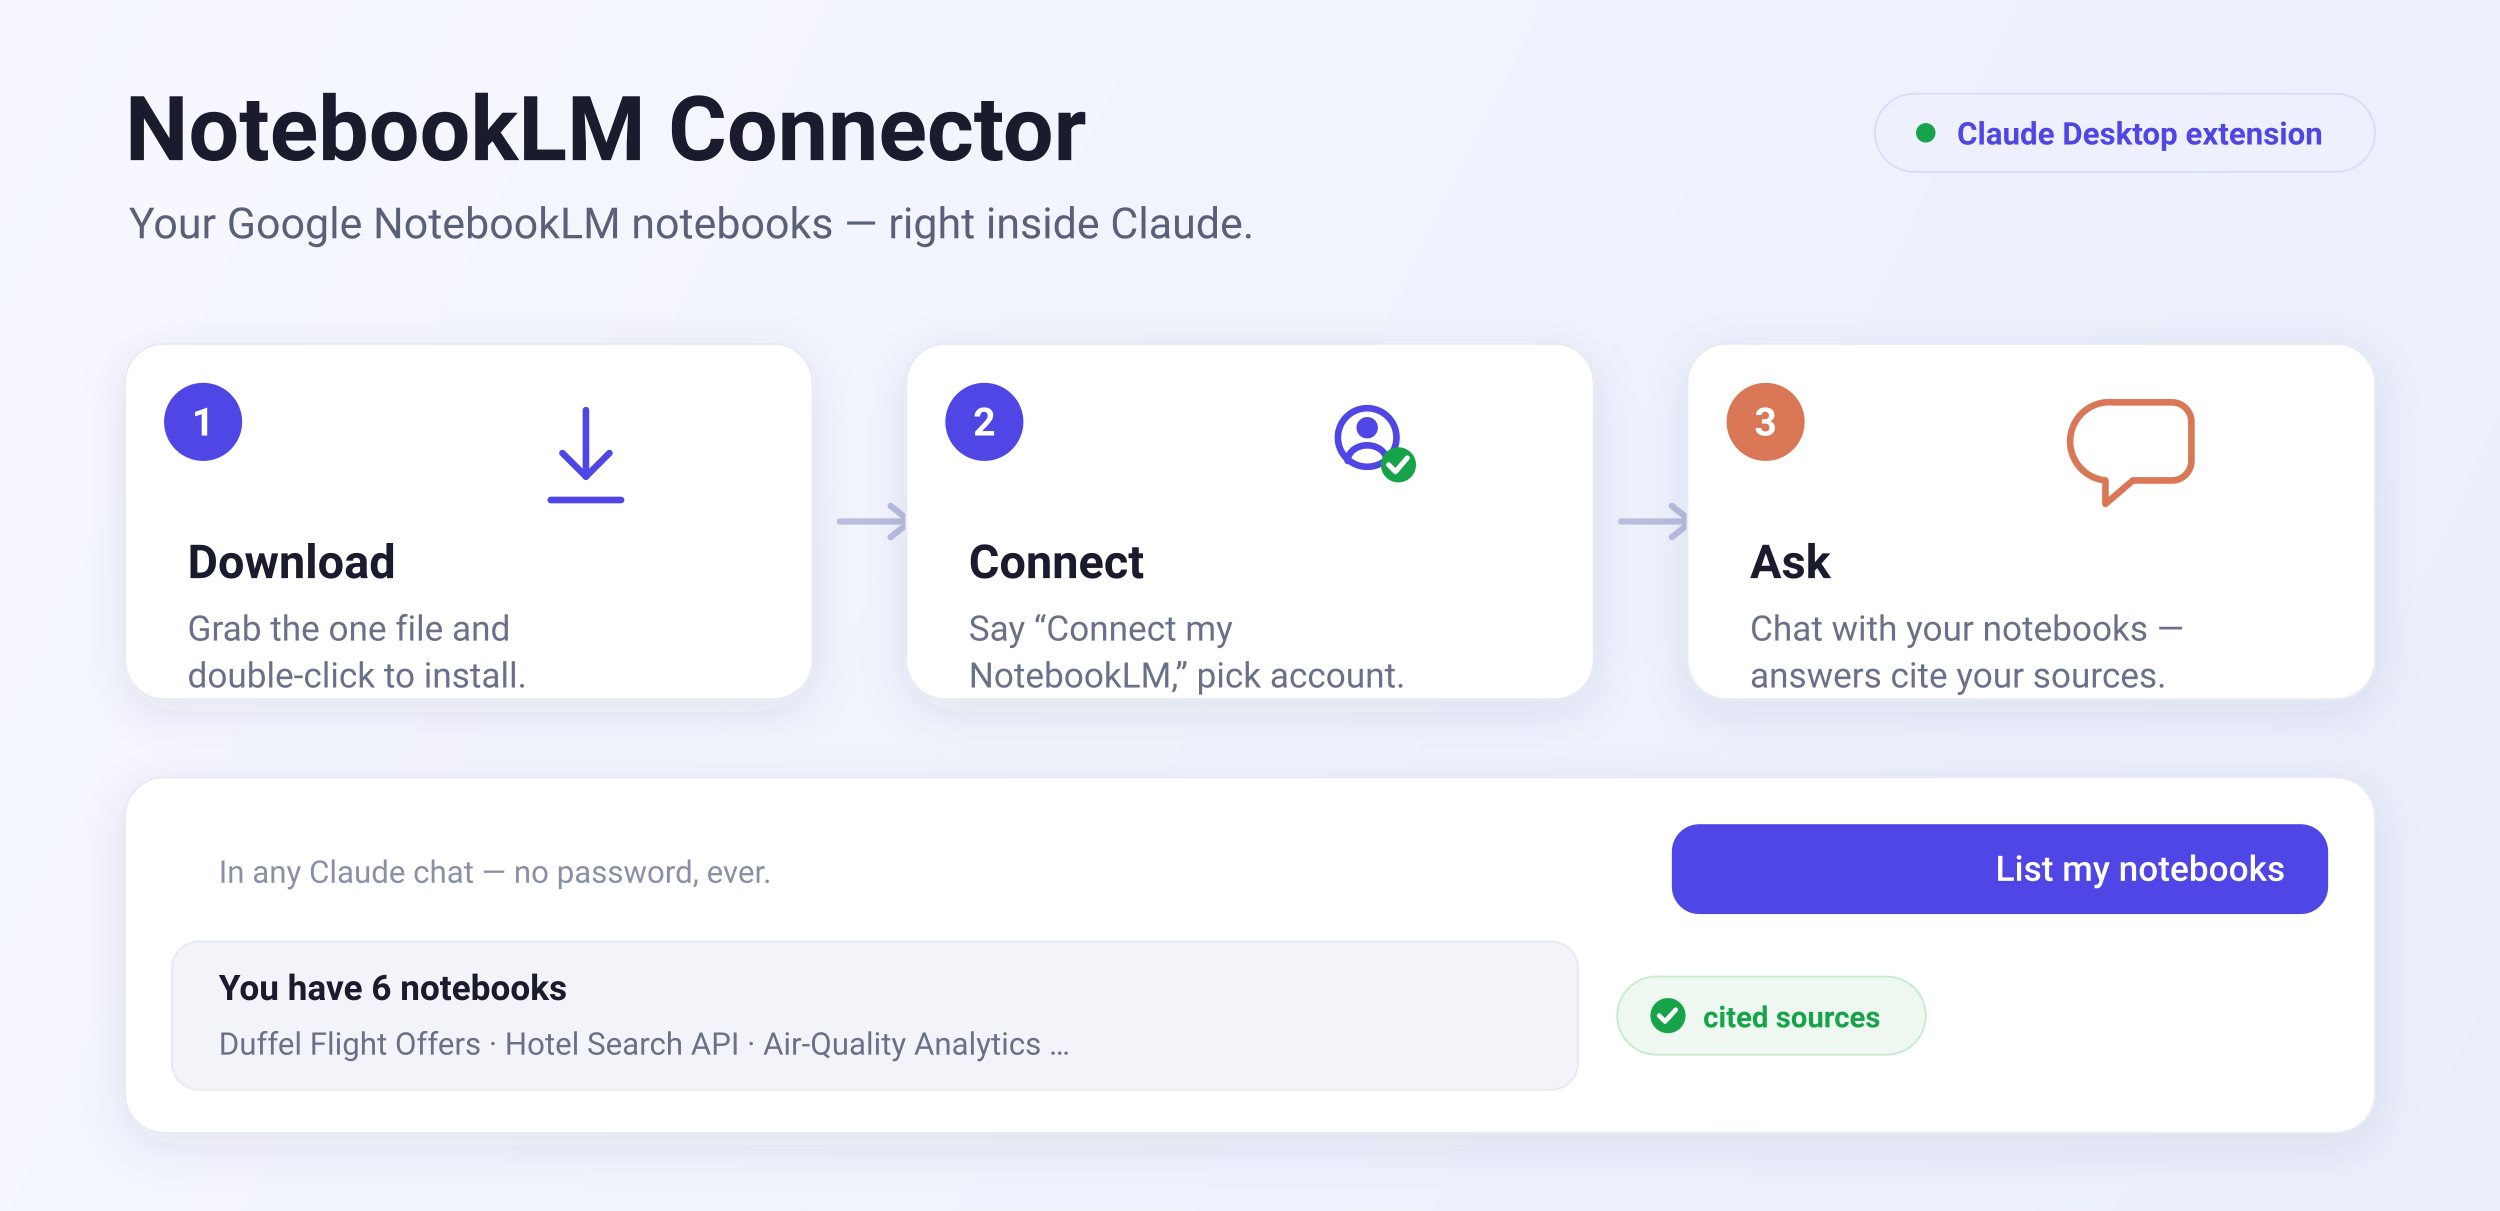
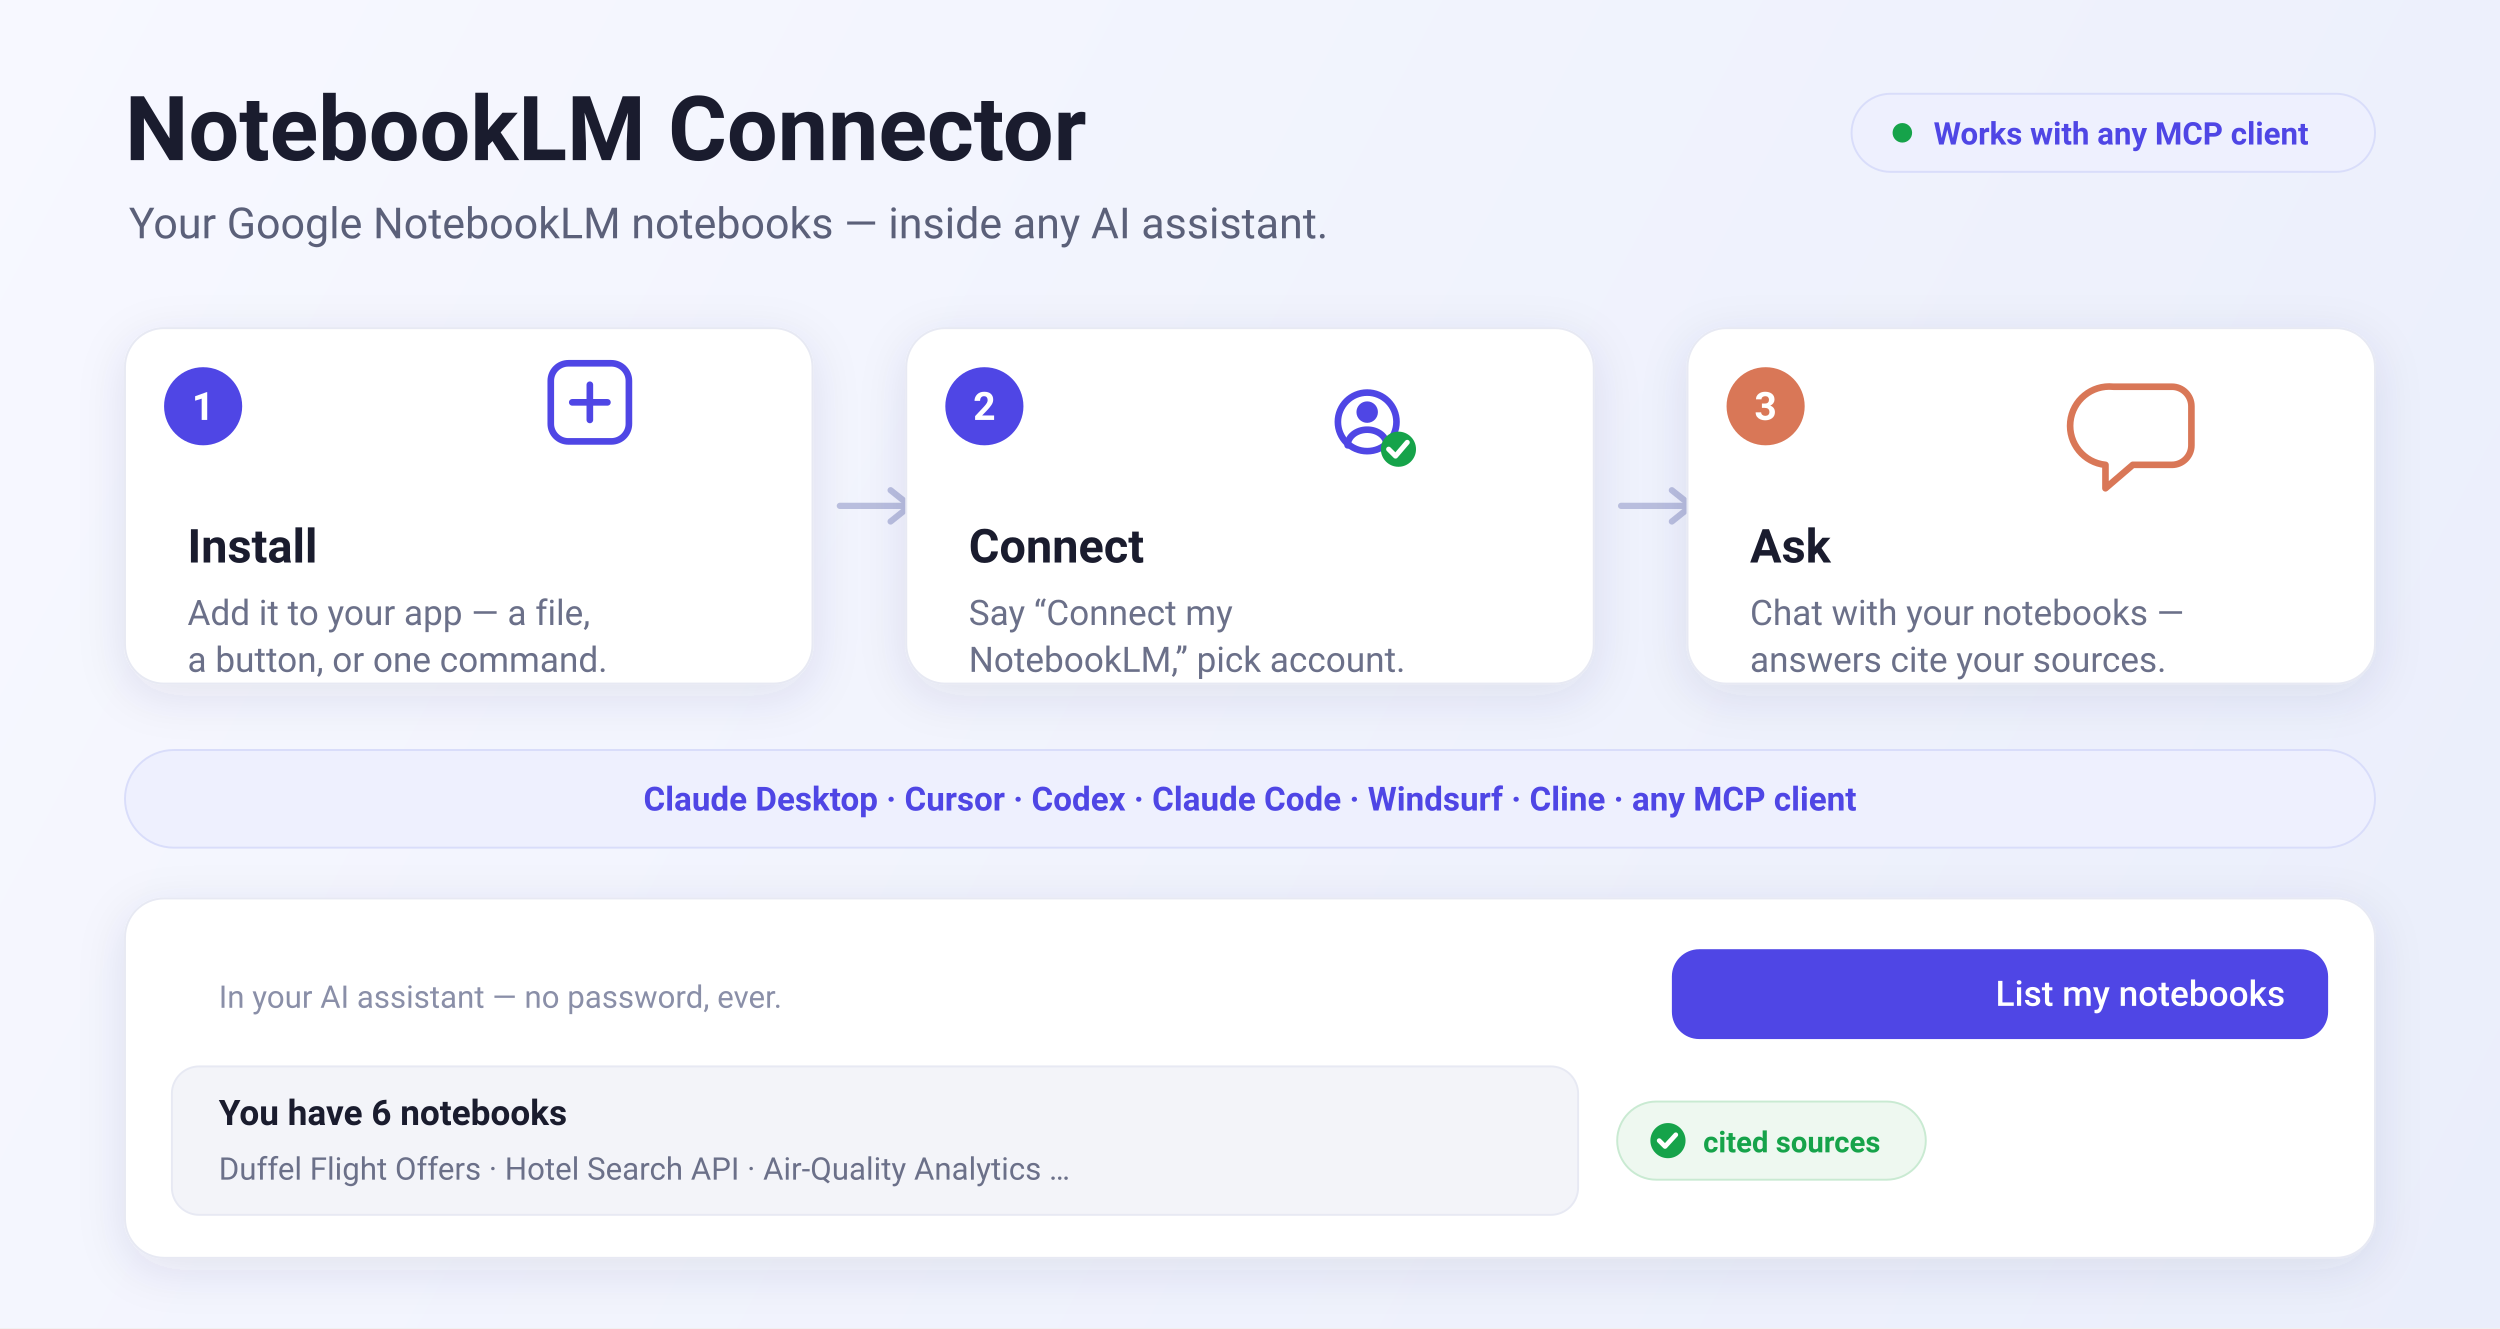
- <svg xmlns="http://www.w3.org/2000/svg" width="1280" height="620" viewBox="0 0 1280 620" fill="none" font-family="-apple-system, BlinkMacSystemFont, 'Segoe UI', Roboto, Helvetica, Arial, sans-serif">
+ <svg xmlns="http://www.w3.org/2000/svg" width="1280" height="680" viewBox="0 0 1280 680" fill="none" font-family="-apple-system, BlinkMacSystemFont, 'Segoe UI', Roboto, Helvetica, Arial, sans-serif">
  <defs>
-     <linearGradient id="bg" x1="0" y1="0" x2="1280" y2="620" gradientUnits="userSpaceOnUse">
+     <linearGradient id="bg" x1="0" y1="0" x2="1280" y2="680" gradientUnits="userSpaceOnUse">
      <stop offset="0" stop-color="#f7f8ff" />
      <stop offset="1" stop-color="#eaeefb" />
    </linearGradient>
    <filter id="shadow" x="-20%" y="-20%" width="140%" height="150%">
      <feDropShadow dx="0" dy="6" stdDeviation="12" flood-color="#3b3f66" flood-opacity="0.10" />
    </filter>
  </defs>
-   <rect width="1280" height="620" rx="0" fill="url(#bg)" />
+   <rect width="1280" height="680" fill="url(#bg)" />
  <text x="64" y="82" font-size="46" font-weight="700" fill="#1a1c2e">NotebookLM Connector</text>
-   <text x="66" y="122" font-size="22" font-weight="400" fill="#5b6079">Your Google NotebookLM notebooks — right inside Claude.</text>
-   <rect x="960" y="48" width="256" height="40" rx="20" fill="#eef0fe" stroke="#d9ddfa" />
-   <circle cx="986" cy="68" r="5" fill="#16a34a" />
-   <text x="1002" y="74" font-size="16" font-weight="600" fill="#4f46e5">Claude Desktop extension</text>
+   <text x="66" y="122" font-size="22" font-weight="400" fill="#5b6079">Your Google NotebookLM notebooks — inside any AI assistant.</text>
+   <rect x="948" y="48" width="268" height="40" rx="20" fill="#eef0fe" stroke="#d9ddfa" />
+   <circle cx="974" cy="68" r="5" fill="#16a34a" />
+   <text x="990" y="74" font-size="16" font-weight="600" fill="#4f46e5">Works with any MCP client</text>
  <g filter="url(#shadow)">
-     <rect x="64" y="176" width="352" height="182" rx="20" fill="#ffffff" stroke="#e7e9f3" />
+     <rect x="64" y="168" width="352" height="182" rx="20" fill="#ffffff" stroke="#e7e9f3" />
  </g>
-   <circle cx="104" cy="216" r="20" fill="#4f46e5" />
-   <text x="104" y="223" font-size="20" font-weight="700" fill="#ffffff" text-anchor="middle">1</text>
+   <circle cx="104" cy="208" r="20" fill="#4f46e5" />
+   <text x="104" y="215" font-size="20" font-weight="700" fill="#ffffff" text-anchor="middle">1</text>
  <g stroke="#4f46e5" stroke-width="3.4" stroke-linecap="round" stroke-linejoin="round" fill="none">
-     <path d="M300 210 v34" />
-     <path d="M288 232 l12 12 12 -12" />
-     <path d="M282 256 h36" />
+     <rect x="282" y="186" width="40" height="40" rx="9" />
+     <path d="M302 197 v18 M293 206 h18" />
  </g>
-   <text x="96" y="296" font-size="24" font-weight="700" fill="#1a1c2e">Download</text>
-   <text x="96" y="328" font-size="18" fill="#6b7089">Grab the one file and</text>
-   <text x="96" y="352" font-size="18" fill="#6b7089">double-click to install.</text>
-   <path d="M430 267 h32" stroke="#b9bede" stroke-width="3.2" stroke-linecap="round" />
-   <path d="M456 259 l10 8 -10 8" stroke="#b9bede" stroke-width="3.2" stroke-linecap="round" stroke-linejoin="round" fill="none" />
+   <text x="96" y="288" font-size="24" font-weight="700" fill="#1a1c2e">Install</text>
+   <text x="96" y="320" font-size="18" fill="#6b7089">Add it to your app — a file,</text>
+   <text x="96" y="344" font-size="18" fill="#6b7089">a button, or one command.</text>
+   <path d="M430 259 h32" stroke="#b9bede" stroke-width="3.2" stroke-linecap="round" />
+   <path d="M456 251 l10 8 -10 8" stroke="#b9bede" stroke-width="3.2" stroke-linecap="round" stroke-linejoin="round" fill="none" />
  <g filter="url(#shadow)">
-     <rect x="464" y="176" width="352" height="182" rx="20" fill="#ffffff" stroke="#e7e9f3" />
+     <rect x="464" y="168" width="352" height="182" rx="20" fill="#ffffff" stroke="#e7e9f3" />
  </g>
-   <circle cx="504" cy="216" r="20" fill="#4f46e5" />
-   <text x="504" y="223" font-size="20" font-weight="700" fill="#ffffff" text-anchor="middle">2</text>
+   <circle cx="504" cy="208" r="20" fill="#4f46e5" />
+   <text x="504" y="215" font-size="20" font-weight="700" fill="#ffffff" text-anchor="middle">2</text>
  <g fill="none">
-     <circle cx="700" cy="224" r="15" stroke="#4f46e5" stroke-width="3.4" />
-     <circle cx="700" cy="219" r="5.5" fill="#4f46e5" />
-     <path d="M690 236 a10 8 0 0 1 20 0" stroke="#4f46e5" stroke-width="3.4" stroke-linecap="round" />
-     <circle cx="716" cy="238" r="9" fill="#16a34a" />
-     <path d="M711 238 l3.5 3.5 6 -7" stroke="#ffffff" stroke-width="2.6" stroke-linecap="round" stroke-linejoin="round" />
+     <circle cx="700" cy="216" r="15" stroke="#4f46e5" stroke-width="3.4" />
+     <circle cx="700" cy="211" r="5.5" fill="#4f46e5" />
+     <path d="M690 228 a10 8 0 0 1 20 0" stroke="#4f46e5" stroke-width="3.4" stroke-linecap="round" />
+     <circle cx="716" cy="230" r="9" fill="#16a34a" />
+     <path d="M711 230 l3.5 3.5 6 -7" stroke="#ffffff" stroke-width="2.6" stroke-linecap="round" stroke-linejoin="round" />
  </g>
-   <text x="496" y="296" font-size="24" font-weight="700" fill="#1a1c2e">Connect</text>
-   <text x="496" y="328" font-size="18" fill="#6b7089">Say “Connect my</text>
-   <text x="496" y="352" font-size="18" fill="#6b7089">NotebookLM,” pick account.</text>
-   <path d="M830 267 h32" stroke="#b9bede" stroke-width="3.2" stroke-linecap="round" />
-   <path d="M856 259 l10 8 -10 8" stroke="#b9bede" stroke-width="3.2" stroke-linecap="round" stroke-linejoin="round" fill="none" />
+   <text x="496" y="288" font-size="24" font-weight="700" fill="#1a1c2e">Connect</text>
+   <text x="496" y="320" font-size="18" fill="#6b7089">Say “Connect my</text>
+   <text x="496" y="344" font-size="18" fill="#6b7089">NotebookLM,” pick account.</text>
+   <path d="M830 259 h32" stroke="#b9bede" stroke-width="3.2" stroke-linecap="round" />
+   <path d="M856 251 l10 8 -10 8" stroke="#b9bede" stroke-width="3.2" stroke-linecap="round" stroke-linejoin="round" fill="none" />
  <g filter="url(#shadow)">
-     <rect x="864" y="176" width="352" height="182" rx="20" fill="#ffffff" stroke="#e7e9f3" />
+     <rect x="864" y="168" width="352" height="182" rx="20" fill="#ffffff" stroke="#e7e9f3" />
  </g>
-   <circle cx="904" cy="216" r="20" fill="#d97757" />
-   <text x="904" y="223" font-size="20" font-weight="700" fill="#ffffff" text-anchor="middle">3</text>
+   <circle cx="904" cy="208" r="20" fill="#d97757" />
+   <text x="904" y="215" font-size="20" font-weight="700" fill="#ffffff" text-anchor="middle">3</text>
  <g fill="none" stroke="#d97757" stroke-width="3.4" stroke-linejoin="round">
-     <path d="M1082 206 h30 a10 10 0 0 1 10 10 v20 a10 10 0 0 1 -10 10 h-20 l-14 12 v-12 a10 10 0 0 1 4 -40 z" />
+     <path d="M1082 198 h30 a10 10 0 0 1 10 10 v20 a10 10 0 0 1 -10 10 h-20 l-14 12 v-12 a10 10 0 0 1 4 -40 z" />
  </g>
-   <text x="896" y="296" font-size="24" font-weight="700" fill="#1a1c2e">Ask</text>
-   <text x="896" y="328" font-size="18" fill="#6b7089">Chat with your notebooks —</text>
-   <text x="896" y="352" font-size="18" fill="#6b7089">answers cite your sources.</text>
+   <text x="896" y="288" font-size="24" font-weight="700" fill="#1a1c2e">Ask</text>
+   <text x="896" y="320" font-size="18" fill="#6b7089">Chat with your notebooks —</text>
+   <text x="896" y="344" font-size="18" fill="#6b7089">answers cite your sources.</text>
+   <rect x="64" y="384" width="1152" height="50" rx="25" fill="#eef0fe" stroke="#d9ddfa" />
+   <text x="640" y="415" font-size="17" font-weight="600" fill="#4f46e5" text-anchor="middle">Claude Desktop  ·  Cursor  ·  Codex  ·  Claude Code  ·  Windsurf  ·  Cline  ·  any MCP client</text>
  <g filter="url(#shadow)">
-     <rect x="64" y="398" width="1152" height="182" rx="20" fill="#ffffff" stroke="#e7e9f3" />
+     <rect x="64" y="460" width="1152" height="184" rx="20" fill="#ffffff" stroke="#e7e9f3" />
  </g>
-   <rect x="856" y="422" width="336" height="46" rx="14" fill="#4f46e5" />
-   <text x="1170" y="451" font-size="18" font-weight="500" fill="#ffffff" text-anchor="end">List my notebooks</text>
-   <rect x="88" y="482" width="720" height="76" rx="14" fill="#f3f4f9" stroke="#e7e9f3" />
-   <text x="112" y="512" font-size="18" font-weight="700" fill="#1a1c2e">You have 6 notebooks</text>
-   <text x="112" y="540" font-size="16" fill="#6b7089">Duffel Flight Offers · Hotel Search API · Air-Quality Analytics …</text>
-   <rect x="828" y="500" width="158" height="40" rx="20" fill="#eef8f0" stroke="#c9ead2" />
-   <circle cx="854" cy="520" r="9" fill="#16a34a" />
-   <path d="M849.5 520 l3 3 5.5 -6" stroke="#ffffff" stroke-width="2.4" fill="none" stroke-linecap="round" stroke-linejoin="round" />
-   <text x="872" y="526" font-size="15" font-weight="600" fill="#16a34a">cited sources</text>
-   <text x="112" y="452" font-size="16" fill="#8a8fa8">In any Claude chat — no password, ever.</text>
+   <text x="112" y="516" font-size="16" fill="#8a8fa8">In your AI assistant — no password, ever.</text>
+   <rect x="856" y="486" width="336" height="46" rx="14" fill="#4f46e5" />
+   <text x="1170" y="515" font-size="18" font-weight="500" fill="#ffffff" text-anchor="end">List my notebooks</text>
+   <rect x="88" y="546" width="720" height="76" rx="14" fill="#f3f4f9" stroke="#e7e9f3" />
+   <text x="112" y="576" font-size="18" font-weight="700" fill="#1a1c2e">You have 6 notebooks</text>
+   <text x="112" y="604" font-size="16" fill="#6b7089">Duffel Flight Offers · Hotel Search API · Air-Quality Analytics …</text>
+   <rect x="828" y="564" width="158" height="40" rx="20" fill="#eef8f0" stroke="#c9ead2" />
+   <circle cx="854" cy="584" r="9" fill="#16a34a" />
+   <path d="M849.5 584 l3 3 5.5 -6" stroke="#ffffff" stroke-width="2.4" fill="none" stroke-linecap="round" stroke-linejoin="round" />
+   <text x="872" y="590" font-size="15" font-weight="600" fill="#16a34a">cited sources</text>
</svg>
